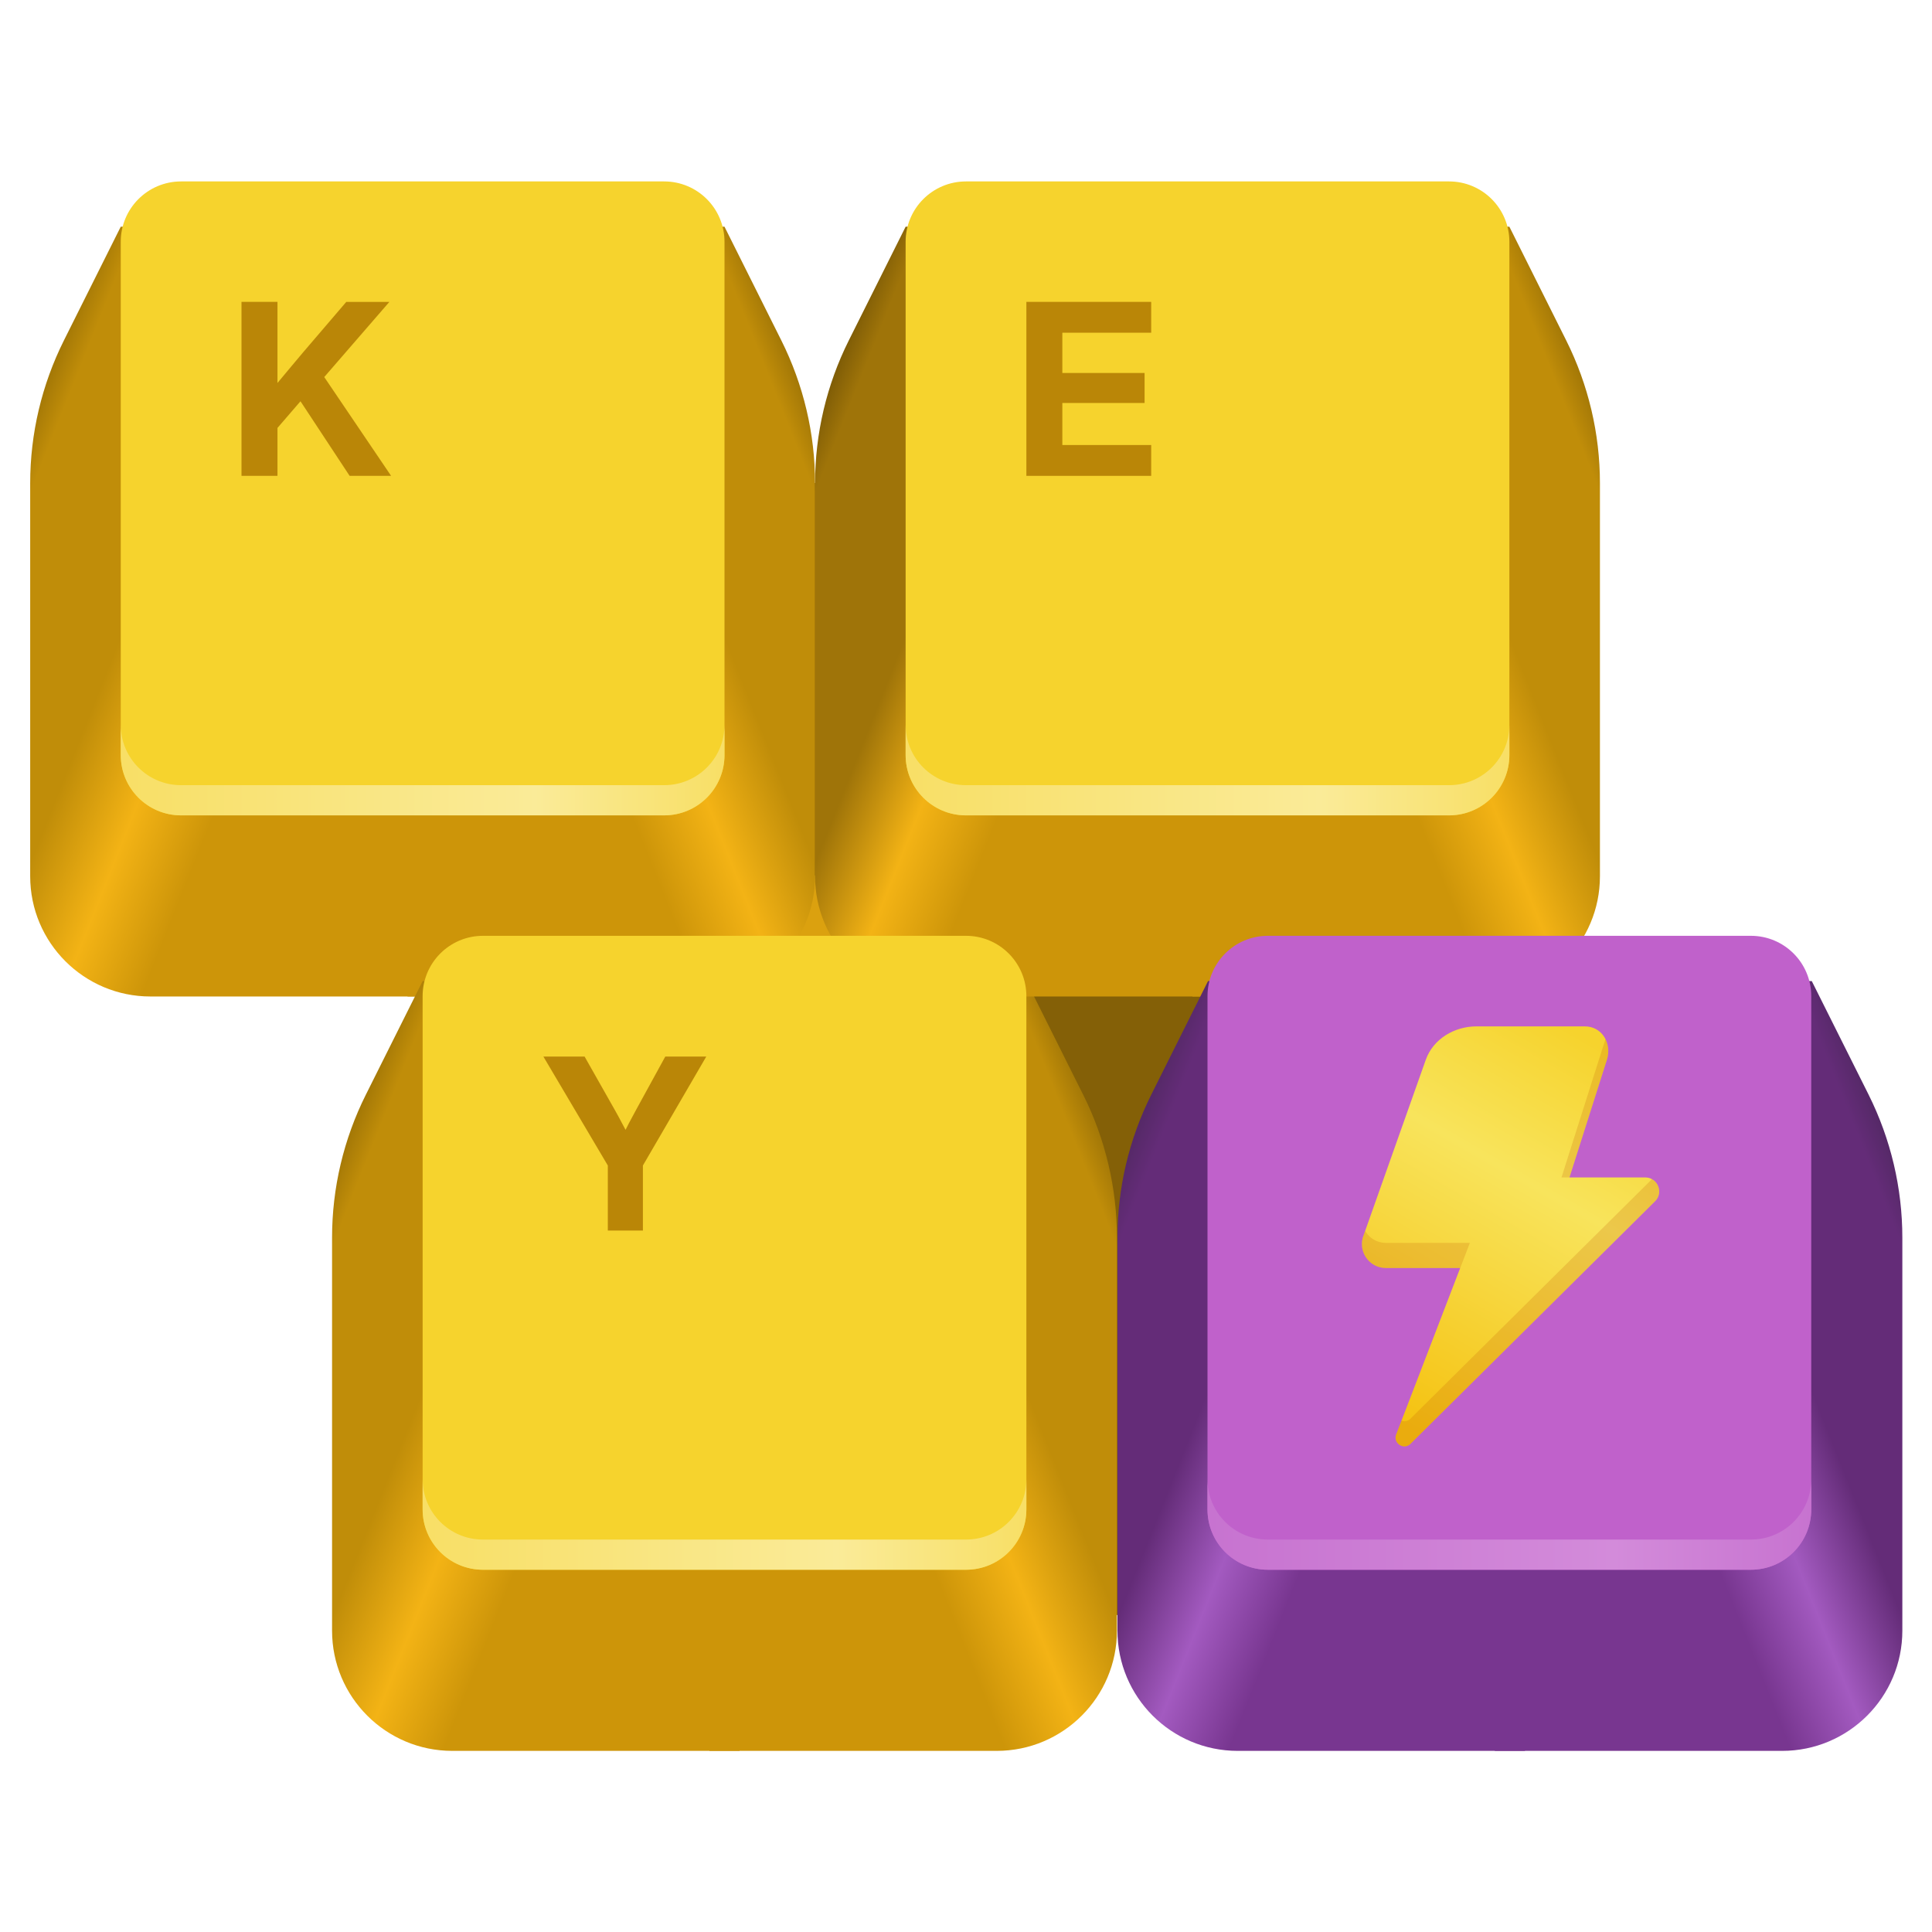
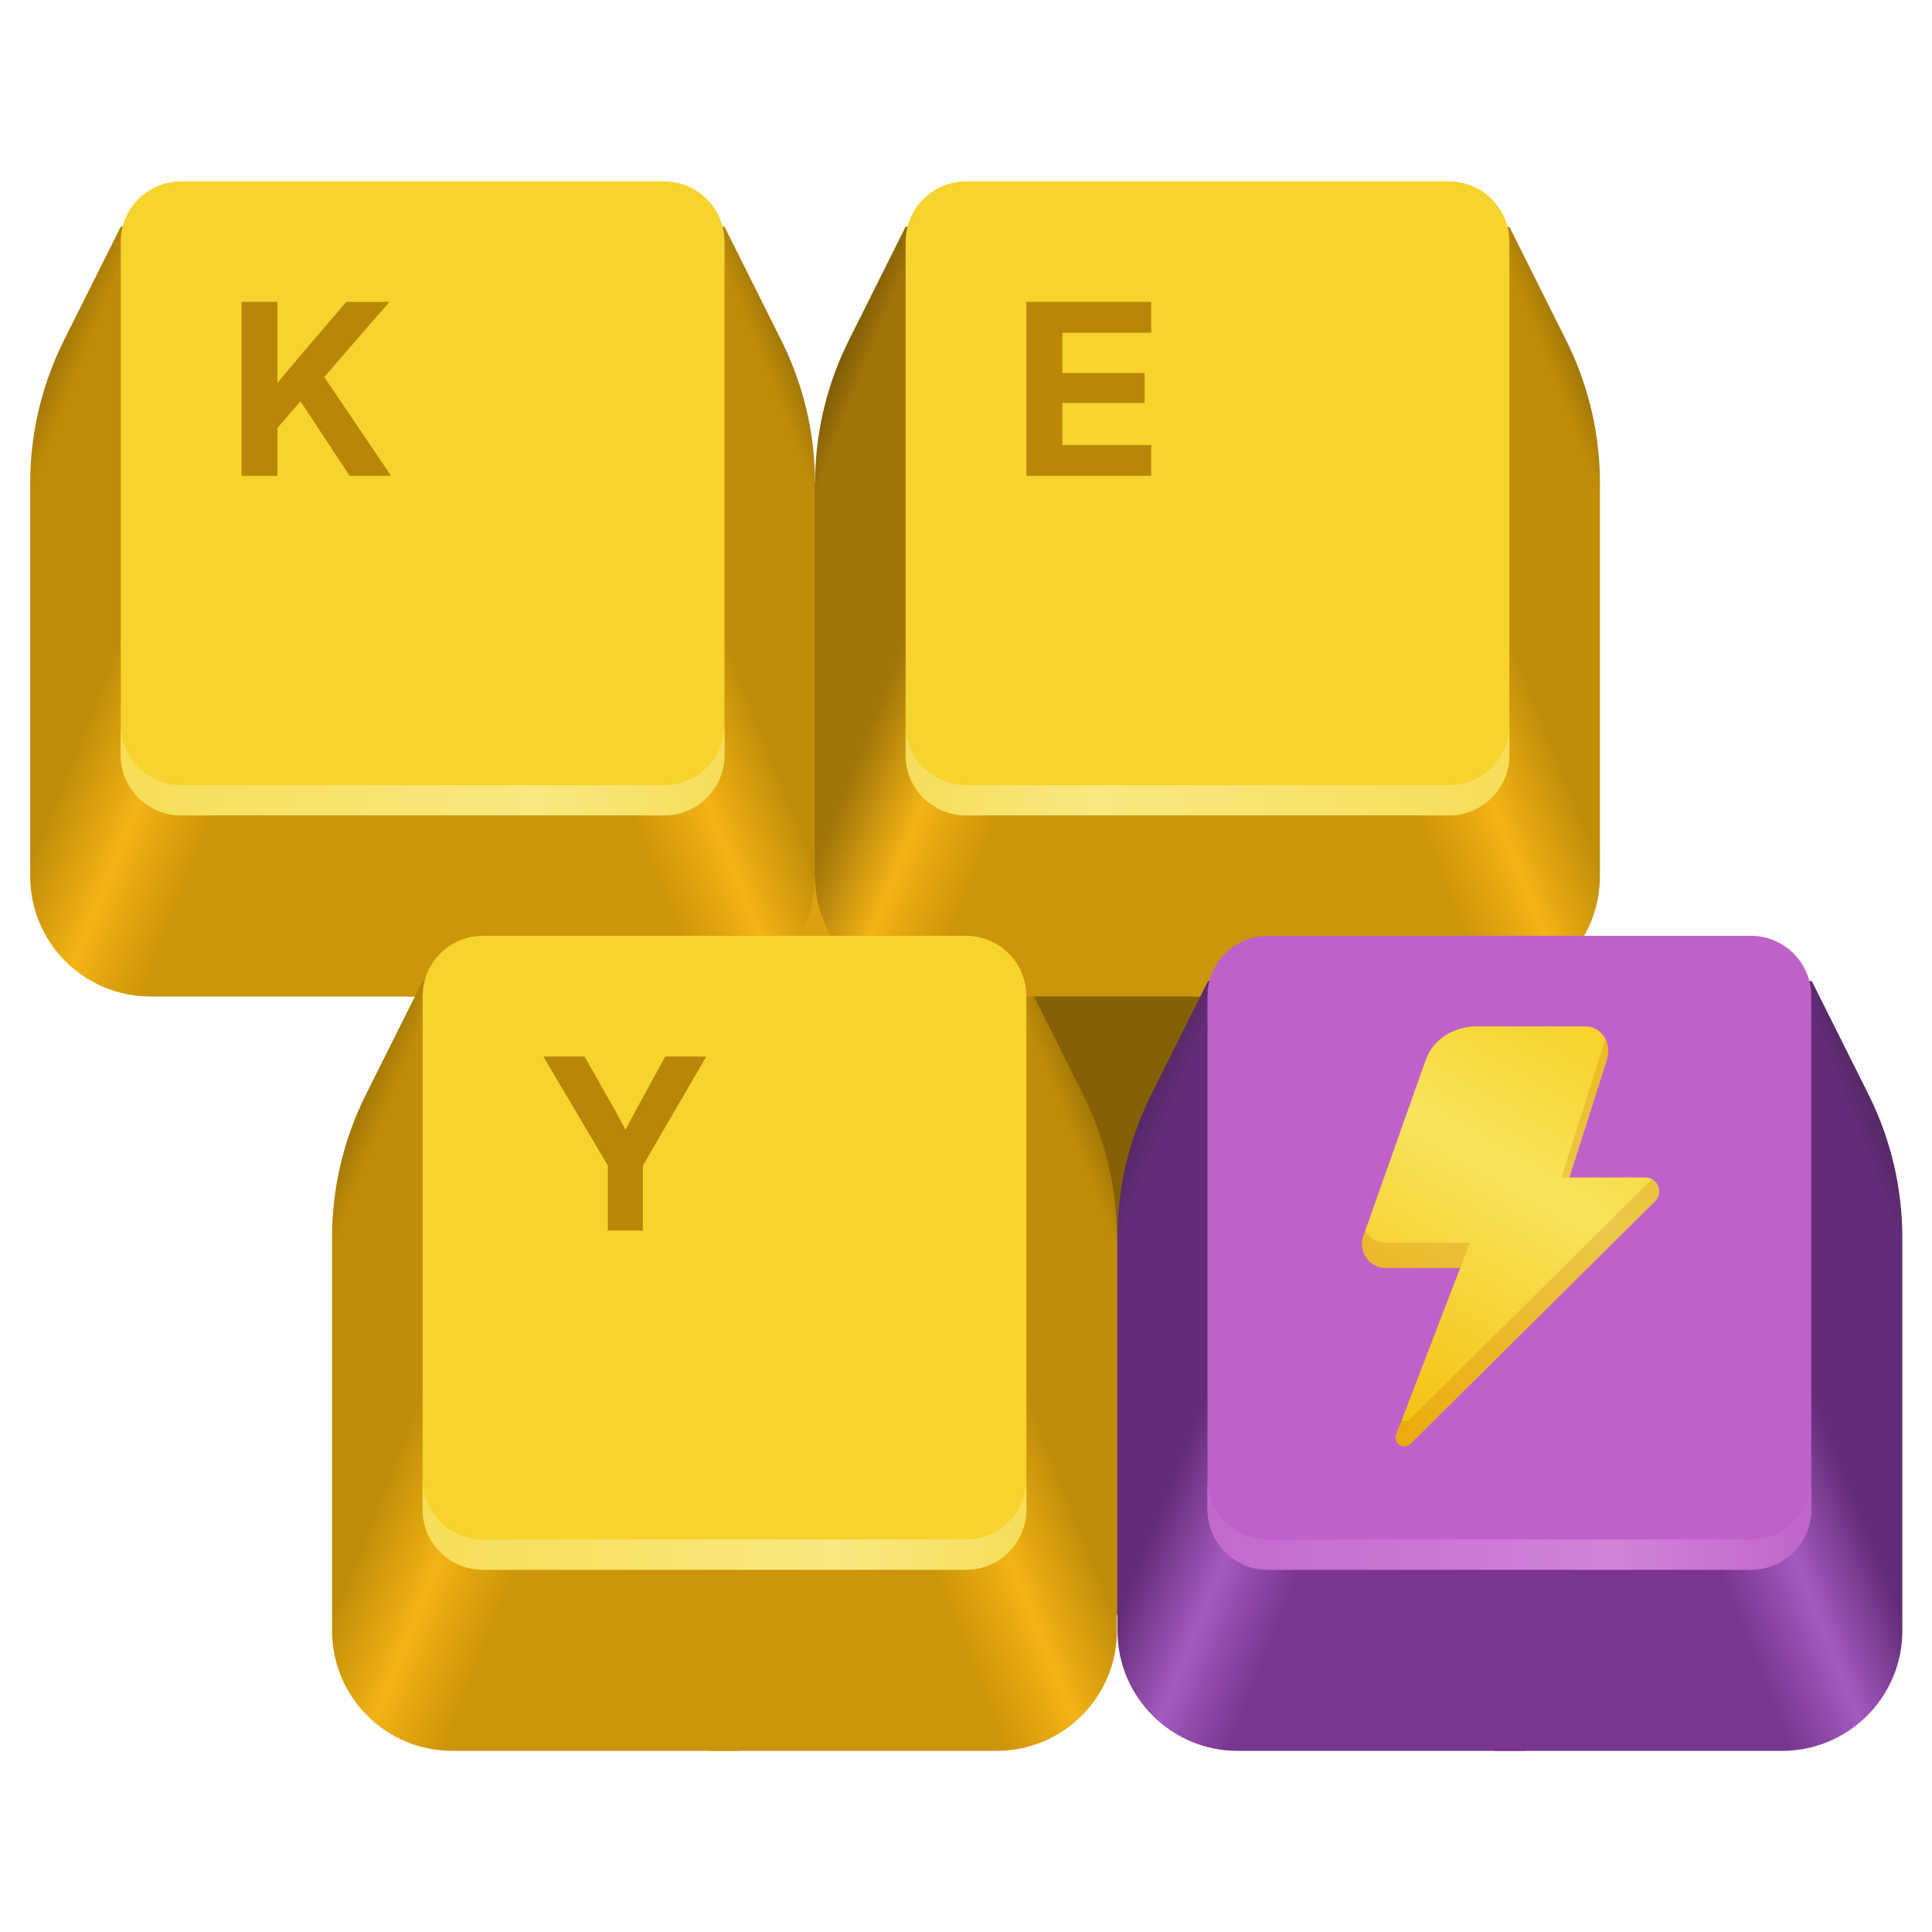
<svg xmlns="http://www.w3.org/2000/svg" xmlns:xlink="http://www.w3.org/1999/xlink" height="128px" viewBox="0 0 128 128" width="128px">
  <linearGradient id="a" gradientUnits="userSpaceOnUse">
    <stop offset="0" stop-color="#cd9509" />
    <stop offset="0.426" stop-color="#cd9509" />
    <stop offset="0.563" stop-color="#f3b315" />
    <stop offset="0.705" stop-color="#c08d09" />
    <stop offset="0.955" stop-color="#c08d09" />
    <stop offset="1" stop-color="#a57907" />
  </linearGradient>
  <linearGradient id="b" x1="29.974" x2="63.696" xlink:href="#a" y1="66.019" y2="52.565" />
  <linearGradient id="c" x1="81.974" x2="115.696" xlink:href="#a" y1="66.019" y2="52.565" />
  <linearGradient id="d" gradientTransform="matrix(-1 0 0 1 -368.4579 -225.0585)" x1="-394.484" x2="-360.762" xlink:href="#a" y1="291.078" y2="277.624" />
  <linearGradient id="e" x1="49.974" x2="83.696" xlink:href="#a" y1="116" y2="102.546" />
  <linearGradient id="f" gradientUnits="userSpaceOnUse">
    <stop offset="0" stop-color="#783690" />
    <stop offset="0.426" stop-color="#783690" />
    <stop offset="0.563" stop-color="#a35ac0" />
    <stop offset="0.705" stop-color="#642c78" />
    <stop offset="0.955" stop-color="#642c78" />
    <stop offset="1" stop-color="#562968" />
  </linearGradient>
  <linearGradient id="g" x1="102.009" x2="135.731" xlink:href="#f" y1="116" y2="102.546" />
  <linearGradient id="h" gradientTransform="matrix(-1 0 0 1 -316.4579 -225.0585)" gradientUnits="userSpaceOnUse" x1="-394.484" x2="-360.762" y1="291.078" y2="277.624">
    <stop offset="0" stop-color="#cd9509" />
    <stop offset="0.426" stop-color="#cd9509" />
    <stop offset="0.563" stop-color="#f3b315" />
    <stop offset="0.705" stop-color="#9f7409" />
    <stop offset="0.955" stop-color="#9f7409" />
    <stop offset="1" stop-color="#815e07" />
  </linearGradient>
  <linearGradient id="i" gradientUnits="userSpaceOnUse">
-     <stop offset="0" stop-color="#f8df66" />
-     <stop offset="0.687" stop-color="#faeb98" />
-     <stop offset="1" stop-color="#f8df66" />
+     <stop offset="0" stop-color="#f7dd57" />
+     <stop offset="0.687" stop-color="#f9e880" />
+     <stop offset="1" stop-color="#f6dd5a" />
  </linearGradient>
  <linearGradient id="j" x1="8" x2="48" xlink:href="#i" y1="51.019" y2="51.019" />
-   <linearGradient id="k" x1="60" x2="100" xlink:href="#i" y1="51.019" y2="51.019" />
+   <linearGradient id="k" gradientTransform="matrix(-1 0 0 1 160 -172)" x1="60" x2="100" xlink:href="#i" y1="223.019" y2="223.019" />
  <linearGradient id="l" gradientTransform="matrix(-1 0 0 1 -348.4579 -175.0779)" x1="-394.484" x2="-360.762" xlink:href="#a" y1="291.078" y2="277.624" />
  <linearGradient id="m" x1="28" x2="68" xlink:href="#i" y1="101" y2="101" />
  <linearGradient id="n" gradientTransform="matrix(-1 0 0 1 -296.4228 -175.0779)" x1="-394.484" x2="-360.762" xlink:href="#f" y1="291.078" y2="277.624" />
  <linearGradient id="o" gradientUnits="userSpaceOnUse" x1="80" x2="120" y1="101" y2="101">
-     <stop offset="0" stop-color="#c773d0" />
-     <stop offset="0.674" stop-color="#d38bda" />
-     <stop offset="1" stop-color="#c773d0" />
+     <stop offset="0" stop-color="#c269cd" />
+     <stop offset="0.674" stop-color="#d083d7" />
+     <stop offset="1" stop-color="#c165cb" />
  </linearGradient>
  <linearGradient id="p" gradientUnits="userSpaceOnUse" x1="107.104" x2="93.049" y1="70.002" y2="94.345">
    <stop offset="0" stop-color="#f6d32d" />
    <stop offset="0.36" stop-color="#f8e45c" />
    <stop offset="1" stop-color="#f5c211" />
  </linearGradient>
  <path d="m 52 32 h 30 v 75 h -30 z m 0 0" fill="#846007" />
  <path d="m 52 58 h 4 v 6 h -4 z m 0 0" fill="#dba10f" />
  <path d="m 27 15.02 v 51 h 19.035 c 4.398 0 7.965 -3.566 7.965 -7.965 v -26.035 c 0 -3.289 -0.766 -6.531 -2.238 -9.473 l -3.762 -7.527 z m 0 0" fill="url(#b)" />
  <path d="m 79 15.02 v 51 h 19.035 c 4.398 0 7.965 -3.566 7.965 -7.965 v -26.035 c 0 -3.289 -0.766 -6.531 -2.238 -9.473 l -3.762 -7.527 z m 0 0" fill="url(#c)" />
  <path d="m 29 15.02 v 51 h -19.035 c -4.398 0 -7.965 -3.566 -7.965 -7.965 v -26.035 c 0 -3.289 0.766 -6.531 2.238 -9.473 l 3.762 -7.527 z m 0 0" fill="url(#d)" />
  <path d="m 47 65 v 51 h 19.035 c 4.398 0 7.965 -3.566 7.965 -7.965 v -26.035 c 0 -3.289 -0.766 -6.531 -2.238 -9.473 l -3.762 -7.527 z m 0 0" fill="url(#e)" />
  <path d="m 99.035 65 v 51 h 19.035 c 4.398 0 7.965 -3.566 7.965 -7.965 v -26.035 c 0 -3.289 -0.766 -6.531 -2.234 -9.473 l -3.766 -7.527 z m 0 0" fill="url(#g)" />
  <path d="m 81 15.02 v 51 h -19.035 c -4.398 0 -7.965 -3.566 -7.965 -7.965 v -26.035 c 0 -3.289 0.766 -6.531 2.238 -9.473 l 3.762 -7.527 z m 0 0" fill="url(#h)" />
  <path d="m 12 12.02 h 32 c 2.211 0 4 1.789 4 4 v 34 c 0 2.211 -1.789 4 -4 4 h -32 c -2.211 0 -4 -1.789 -4 -4 v -34 c 0 -2.211 1.789 -4 4 -4 z m 0 0" fill="#f6d32d" />
  <path d="m 8 48.02 v 2 c 0 2.215 1.785 4 4 4 h 32 c 2.215 0 4 -1.785 4 -4 v -2 c 0 2.215 -1.785 4 -4 4 h -32 c -2.215 0 -4 -1.785 -4 -4 z m 0 0" fill="url(#j)" />
  <path d="m 64 12.02 h 32 c 2.211 0 4 1.789 4 4 v 34 c 0 2.211 -1.789 4 -4 4 h -32 c -2.211 0 -4 -1.789 -4 -4 v -34 c 0 -2.211 1.789 -4 4 -4 z m 0 0" fill="#f6d32d" />
-   <path d="m 60 48.02 v 2 c 0 2.215 1.785 4 4 4 h 32 c 2.215 0 4 -1.785 4 -4 v -2 c 0 2.215 -1.785 4 -4 4 h -32 c -2.215 0 -4 -1.785 -4 -4 z m 0 0" fill="url(#k)" />
+   <path d="m 100 48.02 v 2 c 0 2.215 -1.785 4 -4 4 h -32 c -2.215 0 -4 -1.785 -4 -4 v -2 c 0 2.215 1.785 4 4 4 h 32 c 2.215 0 4 -1.785 4 -4 z m 0 0" fill="url(#k)" />
  <path d="m 49 65 v 51 h -19.035 c -4.398 0 -7.965 -3.566 -7.965 -7.965 v -26.035 c 0 -3.289 0.766 -6.531 2.238 -9.473 l 3.762 -7.527 z m 0 0" fill="url(#l)" />
  <path d="m 32 62 h 32 c 2.211 0 4 1.789 4 4 v 34 c 0 2.211 -1.789 4 -4 4 h -32 c -2.211 0 -4 -1.789 -4 -4 v -34 c 0 -2.211 1.789 -4 4 -4 z m 0 0" fill="#f6d32d" />
  <path d="m 28 98 v 2 c 0 2.215 1.785 4 4 4 h 32 c 2.215 0 4 -1.785 4 -4 v -2 c 0 2.215 -1.785 4 -4 4 h -32 c -2.215 0 -4 -1.785 -4 -4 z m 0 0" fill="url(#m)" />
  <path d="m 101.035 65 v 51 h -19.035 c -4.398 0 -7.965 -3.566 -7.965 -7.965 v -26.035 c 0 -3.289 0.766 -6.531 2.238 -9.473 l 3.762 -7.527 z m 0 0" fill="url(#n)" />
  <path d="m 84 62 h 32 c 2.211 0 4 1.789 4 4 v 34 c 0 2.211 -1.789 4 -4 4 h -32 c -2.211 0 -4 -1.789 -4 -4 v -34 c 0 -2.211 1.789 -4 4 -4 z m 0 0" fill="#c061cb" />
  <path d="m 80 98 v 2 c 0 2.215 1.785 4 4 4 h 32 c 2.215 0 4 -1.785 4 -4 v -2 c 0 2.215 -1.785 4 -4 4 h -32 c -2.215 0 -4 -1.785 -4 -4 z m 0 0" fill="url(#o)" />
  <path d="m 94.461 70.215 l -4.102 11.578 c -0.449 1.051 0.316 2.215 1.457 2.215 h 4.926 l -4.23 11 c -0.254 0.57 0.453 1.086 0.918 0.668 l 16.188 -16.055 c 0.633 -0.566 0.23 -1.613 -0.617 -1.613 h -5.02 l 2.48 -7.793 c 0.344 -1.086 -0.32 -2.215 -1.461 -2.215 h -7.184 c -1.461 0 -2.867 0.836 -3.355 2.215 z m 0 0" fill="url(#p)" />
  <path d="m 106.367 68.84 l -2.914 9.168 h 0.527 l 2.48 -7.793 c 0.152 -0.484 0.105 -0.977 -0.094 -1.375 z m 3.082 9.281 l -16.02 15.887 c -0.18 0.164 -0.395 0.184 -0.578 0.117 l -0.34 0.883 c -0.254 0.57 0.453 1.086 0.918 0.668 l 16.188 -16.055 c 0.504 -0.453 0.348 -1.215 -0.168 -1.5 z m -19.004 3.43 l -0.086 0.242 c -0.449 1.051 0.316 2.215 1.457 2.215 h 4.926 l 0.641 -1.664 h -5.566 c -0.605 0 -1.102 -0.328 -1.371 -0.793 z m 0 0" fill="#bd5000" fill-opacity="0.188" />
  <g fill="#ba8607">
    <path d="m 17.719 29.121 v -2.945 c 0.262 -0.32 0.523 -0.637 0.789 -0.953 c 0.262 -0.316 0.523 -0.629 0.789 -0.945 c 0.266 -0.312 0.531 -0.629 0.797 -0.949 l 2.848 -3.328 h 2.855 l -4.867 5.617 h -0.188 z m -1.719 2.406 v -11.527 h 2.383 v 11.527 z m 7.164 0 l -3.441 -5.223 l 1.43 -1.809 l 4.758 7.031 z m 0 0" />
    <path d="m 68 31.527 v -11.527 h 8.27 v 2.043 h -5.887 v 2.668 h 5.449 v 1.988 h -5.449 v 2.785 h 5.887 v 2.043 z m 0 0" />
    <path d="m 40.27 81.527 v -4.309 l -4.27 -7.219 h 2.73 l 1.957 3.457 c 0.184 0.32 0.355 0.637 0.52 0.953 c 0.172 0.316 0.34 0.629 0.504 0.945 h -0.52 c 0.16 -0.316 0.32 -0.629 0.48 -0.945 c 0.164 -0.316 0.336 -0.633 0.512 -0.953 l 1.895 -3.457 h 2.715 l -4.199 7.219 v 4.309 z m 0 0" />
  </g>
</svg>
